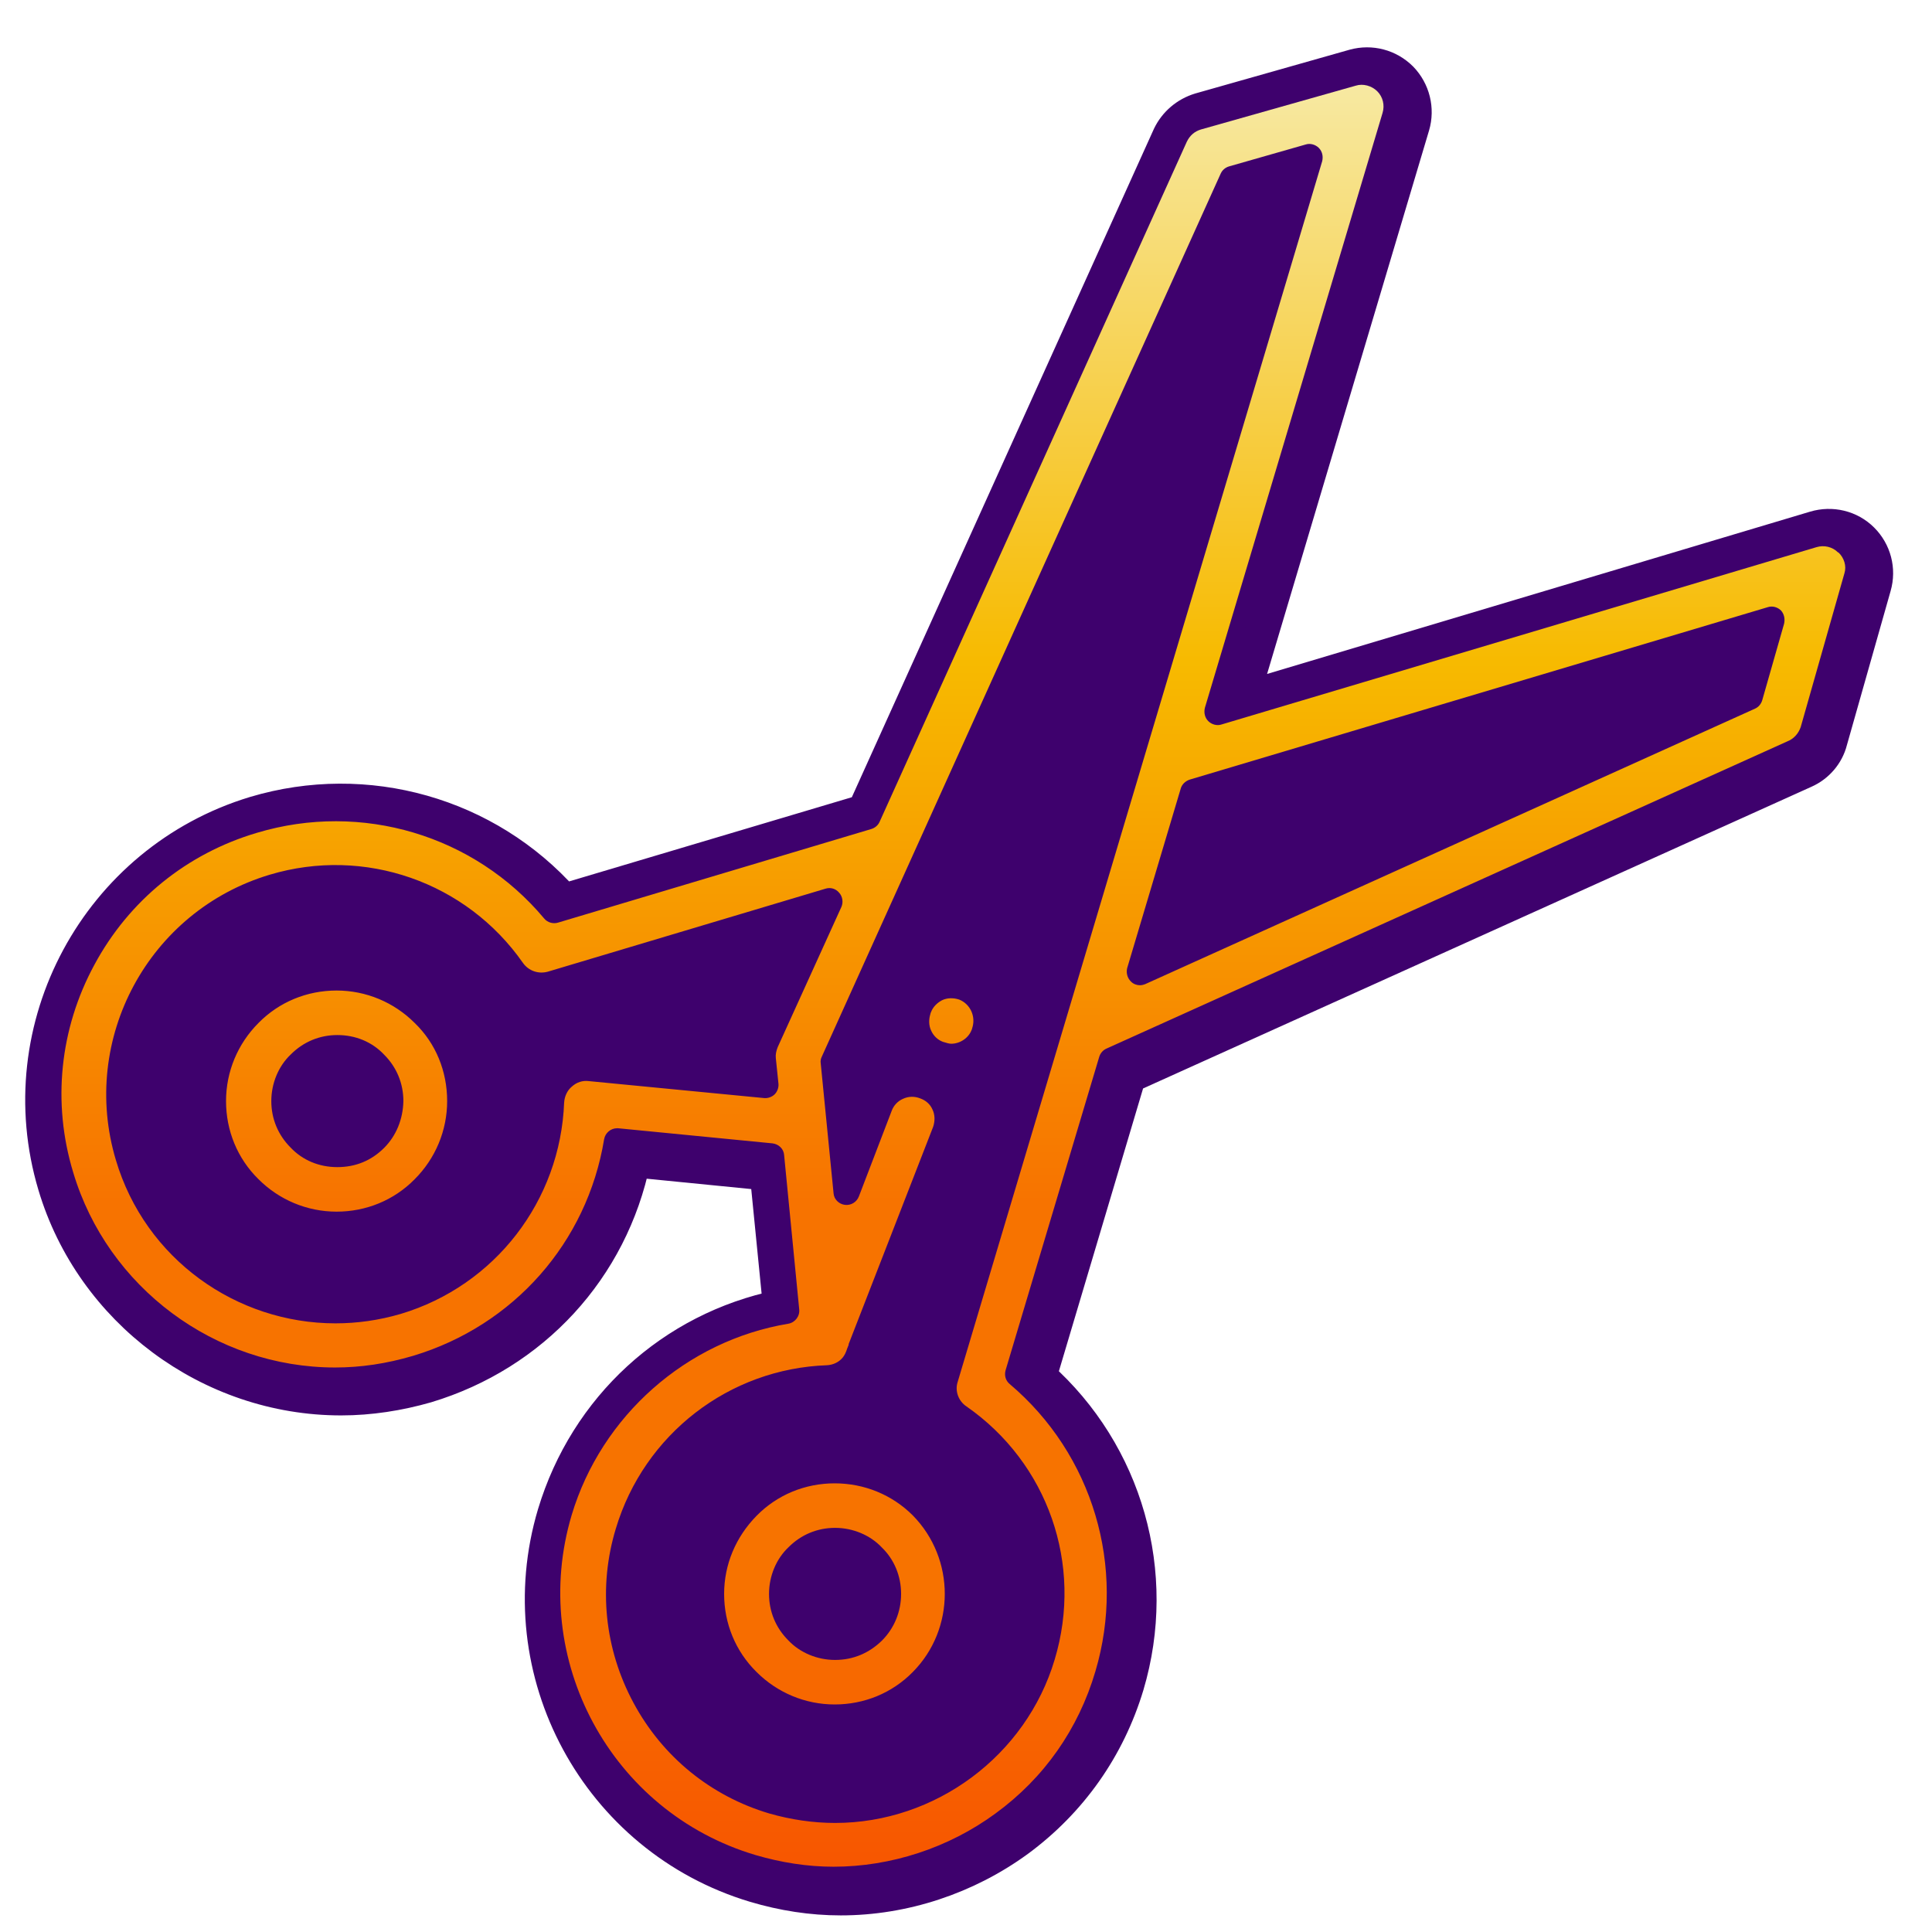
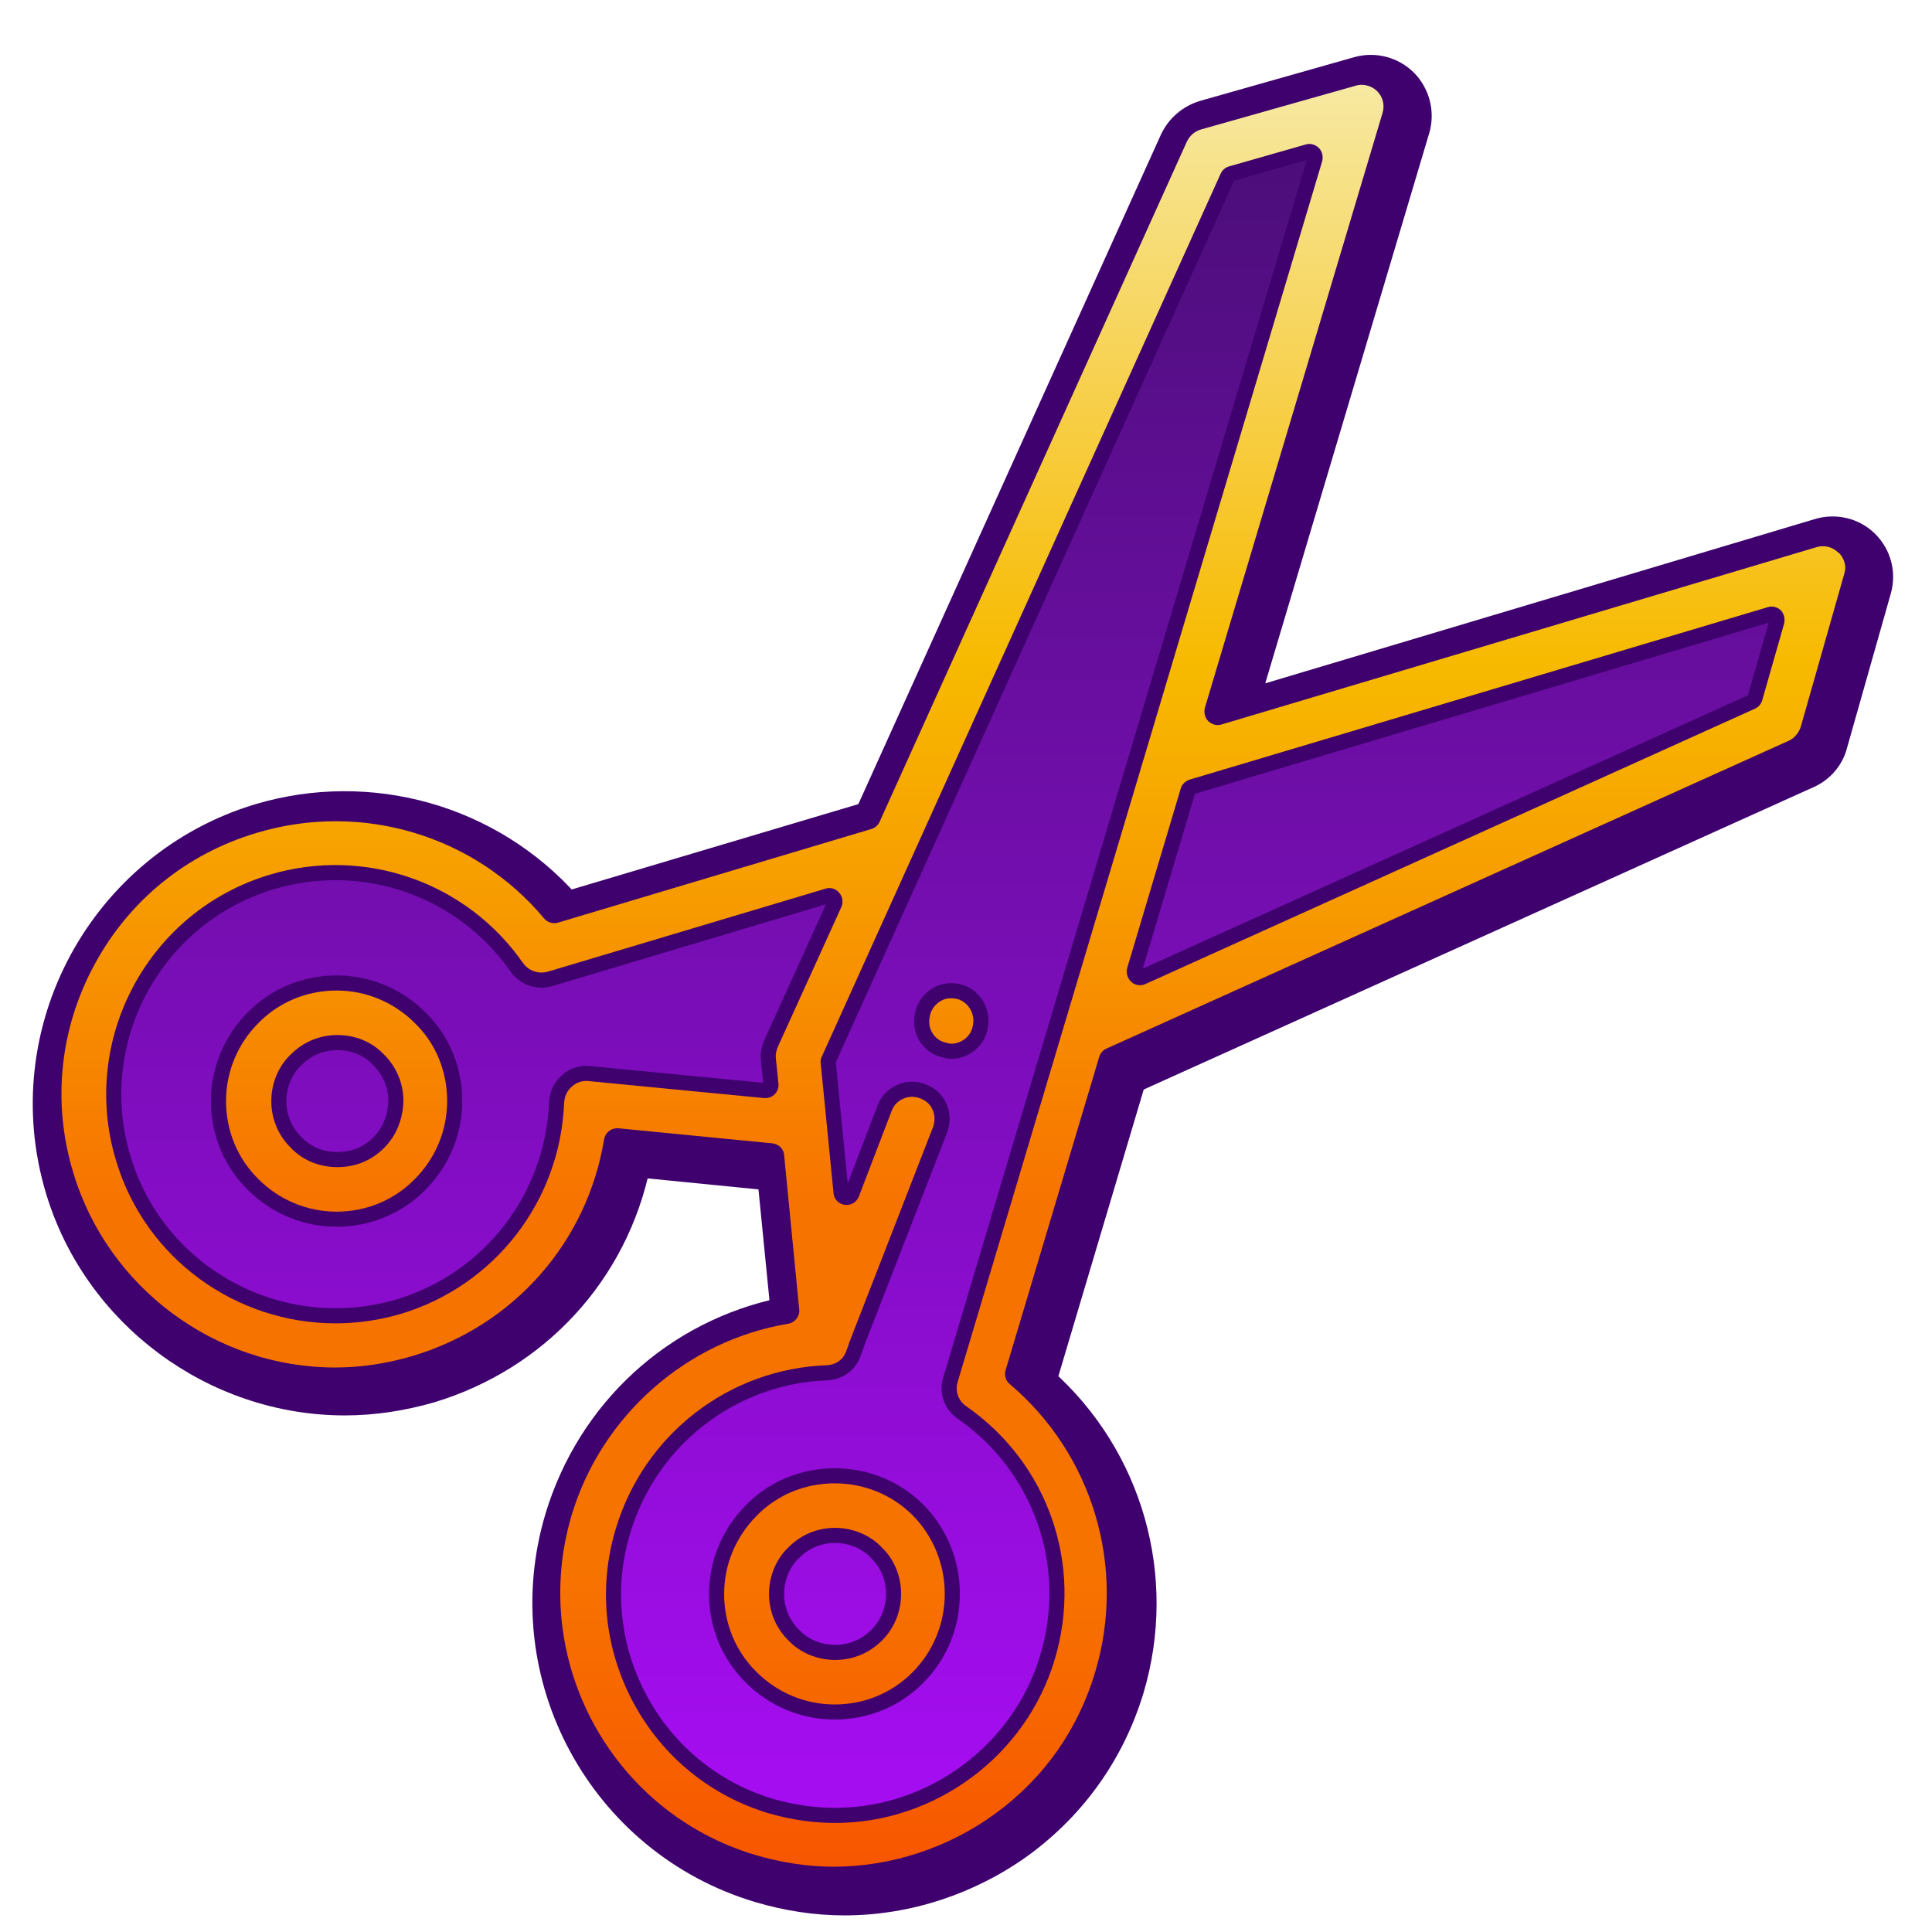
<svg xmlns="http://www.w3.org/2000/svg" version="1.1" id="Capa_1" x="0px" y="0px" viewBox="0 0 512 512" style="enable-background:new 0 0 512 512;" xml:space="preserve">
  <style type="text/css">
- 	.st0{fill:#3E016D;stroke:#3E016D;stroke-width:9;stroke-linecap:round;stroke-linejoin:round;stroke-miterlimit:10;}
- 	.st1{fill:url(#SVGID_1_);}
+ 	.st0{fill:url(#SVGID_1_);stroke:#3E016D;stroke-width:7;stroke-linecap:round;stroke-linejoin:round;stroke-miterlimit:10;}
+ 	.st1{fill:url(#SVGID_2_);stroke:#3E016D;stroke-width:12;stroke-linecap:round;stroke-linejoin:round;stroke-miterlimit:10;}
+ 	.st2{fill:url(#SVGID_3_);stroke:#3E016D;stroke-width:8;stroke-linecap:round;stroke-linejoin:round;stroke-miterlimit:10;}
+ 	.st3{fill:url(#SVGID_4_);}
</style>
  <g>
-     <path class="st0" d="M493.5,143L493.5,143c-3.3-3.3-8.1-4.4-12.5-3.1l-151.9,45.4l45.3-152c1.3-4.4,0.1-9.2-3.1-12.5   c-3.3-3.3-8-4.5-12.4-3.3L318,29.1c-3.6,1.1-6.5,3.6-8.1,6.9L229,215l-79.6,23.7c-20.4-23-52.3-32-81.8-23.2   C25.9,228.1,2,272.3,14.5,314.1c9.9,33.2,41.1,56.5,75.9,56.5c7.6,0,15.3-1.2,22.6-3.3c28.2-8.5,49-31.1,54.9-59.8l35.3,3.5   l3.5,35.3c-28.6,5.9-51.3,26.7-59.8,54.9c-12.5,41.8,11.4,86,53.2,98.5c7.4,2.2,15,3.4,22.7,3.4c16.7,0,33.3-5.5,46.9-15.4   c14-10.3,24-24.5,29-41.1c8.8-29.6-0.3-61.4-23.2-81.8l23.7-79.6l179-80.8c3.4-1.5,6-4.5,6.9-8.1l11.6-40.9   C498,150.9,496.7,146.2,493.5,143z" />
+     <linearGradient id="SVGID_1_" gradientUnits="userSpaceOnUse" x1="255.189" y1="6.9" x2="255.189" y2="492.955" gradientTransform="matrix(1 0 0 -1 0 511)">
+       <stop offset="0" style="stop-color:#480E74" />
+       <stop offset="1" style="stop-color:#AA0DF8" />
+     </linearGradient>
+     <path class="st0" d="M494.5,144L494.5,144c-3.3-3.3-8.1-4.4-12.5-3.1l-151.9,45.4l45.3-152c1.3-4.4,0.1-9.2-3.1-12.5   c-3.3-3.3-8-4.5-12.4-3.3L319,30.1c-3.6,1.1-6.5,3.6-8.1,6.9L230,216l-79.6,23.7c-20.4-23-52.3-32-81.8-23.2   C26.9,229.1,3,273.3,15.5,315.1c9.9,33.2,41.1,56.5,75.9,56.5c7.6,0,15.3-1.2,22.6-3.3c28.2-8.5,49-31.1,54.9-59.8l35.3,3.5   l3.5,35.3c-28.6,5.9-51.3,26.7-59.8,54.9c-12.5,41.8,11.4,86,53.2,98.5c7.4,2.2,15,3.4,22.7,3.4c16.7,0,33.3-5.5,46.9-15.4   c14-10.3,24-24.5,29-41.1c8.8-29.6-0.3-61.4-23.2-81.8l23.7-79.6l179-80.8c3.4-1.5,6-4.5,6.9-8.1l11.6-40.9   C499,151.9,497.7,147.2,494.5,144z" />
+     <linearGradient id="SVGID_2_" gradientUnits="userSpaceOnUse" x1="255.24" y1="489" x2="255.24" y2="10.9" gradientTransform="matrix(1 0 0 -1 0 511)">
+       <stop offset="0" style="stop-color:#480E74" />
+       <stop offset="1" style="stop-color:#AA0DF8" />
+     </linearGradient>
+     <path class="st1" d="M223.8,500.1c-7.1,0-14.3-1.1-21.6-3.2c-19.2-5.7-35-18.6-44.6-36.3c-9.6-17.7-11.7-38-5.9-57.2   c8-26.6,29.8-46.6,56.8-52.1l3.5-0.7l-4.2-42.1l-42.1-4.2l-0.7,3.5c-5.6,27.4-25.1,48.6-52.1,56.8c-7.2,2.1-14.4,3.1-21.4,3.1   c-33,0-62.6-22.1-72.1-53.6c-11.9-39.6,10.8-81.6,50.4-93.6c7-2.1,14.3-3.2,21.6-3.2c21.5,0,41.9,9.2,56.1,25.2l1.7,1.9l83.8-24.9   l81.6-180.6c1.1-2.3,3.1-4,5.6-4.8L361,22.3c0.7-0.2,1.5-0.3,2.3-0.3c2.3,0,4.5,0.9,6.2,2.6c2.2,2.2,3,5.5,2.1,8.5l-47.4,159.1   l159-47.5c0.8-0.2,1.7-0.4,2.5-0.4c2.3,0,4.4,0.9,6,2.5c2.2,2.2,3.1,5.5,2.2,8.5l-11.6,41c-0.6,2.4-2.3,4.4-4.6,5.4L297,283.3   l-24.9,83.8l1.9,1.7c21.7,19.3,30.3,49.8,22,77.7c-4.7,15.8-14.3,29.3-27.5,39C255.4,494.9,239.6,500.1,223.8,500.1z" />
  </g>
-   <linearGradient id="SVGID_1_" gradientUnits="userSpaceOnUse" x1="252.647" y1="22.419" x2="252.647" y2="494.7">
+   <linearGradient id="SVGID_3_" gradientUnits="userSpaceOnUse" x1="252.65" y1="-213.53" x2="252.65" y2="258.7" gradientTransform="matrix(1 0 0 1 0 236)">
+     <stop offset="0" style="stop-color:#480E74" />
+     <stop offset="1" style="stop-color:#AA0DF8" />
+   </linearGradient>
+   <path class="st2" d="M109.9,271.1c-5.5-5.5-12.9-8.6-20.7-8.6s-15.2,3-20.7,8.6c-5.5,5.5-8.6,12.9-8.6,20.7s3,15.2,8.6,20.7  c5.5,5.5,12.9,8.6,20.7,8.6s15.2-3,20.7-8.6c5.5-5.5,8.6-12.9,8.6-20.7C118.5,283.9,115.5,276.5,109.9,271.1L109.9,271.1z   M101.8,304.2c-3.4,3.4-7.6,5.1-12.4,5.1s-9.2-1.8-12.4-5.2c-3.3-3.3-5.1-7.6-5.1-12.3c0-4.7,1.9-9.3,5.2-12.4  c3.3-3.3,7.6-5.1,12.3-5.1c4.8,0,9.2,1.8,12.4,5.2c3.3,3.3,5.1,7.6,5.1,12.3C106.8,296.6,105,301,101.8,304.2z M477.2,192.7  l11.6-40.8c0.6-1.9-0.1-4.1-1.6-5.5c0,0,0,0-0.1,0c-1.5-1.5-3.7-2-5.7-1.4l-157.7,47c-1.2,0.4-2.6,0-3.5-0.9s-1.2-2.2-0.9-3.5  l47.1-157.7c0.6-2,0.1-4.2-1.4-5.7s-3.8-2.1-5.7-1.5l-41,11.6c-1.7,0.5-3,1.6-3.8,3.3l-81.4,180.2c-0.4,0.9-1.2,1.6-2.2,1.9  l-83,24.8c-1.3,0.4-2.8,0-3.7-1.1c-18.5-22.1-48.4-31-76.1-22.7c-18.6,5.5-33.9,17.9-43.1,35c-9.2,17-11.2,36.6-5.6,55  c9.1,30.5,37.6,51.7,69.4,51.7c6.8,0,13.6-1,20.7-3.1c26.6-8,46.1-30,50.6-57.4c0.3-1.7,1.8-2.9,3.4-2.9c0.1,0,0.2,0,0.3,0l40.9,4  c1.7,0.2,3,1.5,3.1,3.1l4,40.9c0.2,1.8-1.1,3.5-2.9,3.8c-27,4.5-49.5,24.4-57.4,50.7c-11.4,38.2,10.4,78.7,48.7,90.1  c6.8,2,13.8,3.1,20.7,3.1c15.2,0,30.5-5,42.9-14.1c12.9-9.4,22-22.4,26.5-37.7c8.2-27.6-0.7-57.5-22.7-76.1  c-1.1-0.9-1.5-2.3-1.1-3.7l24.8-83c0.3-1,1-1.8,1.9-2.2l180.4-81.4C475.4,195.8,476.6,194.4,477.2,192.7z M206.1,277.5  C206.1,277.6,206.1,277.6,206.1,277.5c-0.4,1-0.6,2-0.5,2.9l0.7,6.8c0.1,1-0.3,2.1-1,2.8c-0.7,0.7-1.8,1.1-2.8,1l-46.5-4.5  c-1.6-0.2-3.2,0.3-4.5,1.5c-1.2,1-1.9,2.6-2,4.2c-1,26-18.3,48.5-43.3,56c-5.8,1.7-11.6,2.5-17.3,2.5c-26.2,0-50.4-17-58.2-43.3  c-9.6-32.1,8.7-66,40.8-75.6c25.1-7.5,52.1,1.9,67.1,23.4c1.5,2.1,4.1,3,6.6,2.3l73.6-22c1.3-0.4,2.7,0,3.6,1.1  c0.9,1,1.1,2.5,0.6,3.7L206.1,277.5z M253.8,366.2C253.7,366.2,253.7,366.2,253.8,366.2c-0.8,2.4,0.2,5.1,2.3,6.5  c21.6,15,31,41.9,23.4,67.1c-7.6,25.5-31.6,43.3-58.2,43.3c-5.9,0-11.8-0.9-17.4-2.5c-15.5-4.6-28.3-15-36-29.3s-9.4-30.7-4.7-46.2  c7.5-25,30-42.4,56-43.3c1.6-0.1,3.1-0.8,4.1-2c0.5-0.6,0.9-1.4,1.2-2.4c0.2-0.5,0.3-0.8,0.4-1v-0.1c0,0,0,0,0-0.1l22.4-57.6  c0.5-1.5,0.5-3.2-0.2-4.6c-0.6-1.4-1.8-2.4-3.2-2.9c-1.5-0.6-3.1-0.6-4.6,0.1c-1.4,0.6-2.5,1.8-3,3.2l-8.7,22.7  c-0.6,1.5-2.1,2.4-3.7,2.2c-1.6-0.2-2.9-1.5-3-3.1l-3.4-34.4c-0.1-0.6,0-1.2,0.3-1.8L323.5,46c0.4-0.9,1.2-1.6,2.2-1.9l20.3-5.8  c1.2-0.4,2.6,0,3.5,0.9s1.2,2.2,0.9,3.5L253.8,366.2z M472.8,165.3l-5.8,20.3c-0.3,1-1,1.8-1.9,2.2l-161.6,73  c-0.5,0.2-1,0.3-1.4,0.3c-0.8,0-1.7-0.3-2.3-0.9c-1-0.9-1.4-2.3-1.1-3.6l14.2-47.6c0.3-1.1,1.2-2,2.4-2.4l153.2-45.7  c1.2-0.4,2.6,0,3.5,0.9C472.8,162.7,473.1,164,472.8,165.3z M221.2,393.1c-7.8,0-15.2,3-20.7,8.6s-8.6,12.9-8.6,20.7  s3,15.2,8.6,20.7c5.5,5.5,12.9,8.6,20.7,8.6s15.2-3,20.7-8.6c11.3-11.4,11.3-30,0-41.5C236.4,396.1,229,393.1,221.2,393.1z   M233.7,434.8c-3.4,3.3-7.6,5.1-12.4,5.1c-4.7,0-9.3-1.9-12.4-5.2c-3.3-3.3-5.1-7.6-5.1-12.3c0-4.7,1.9-9.3,5.2-12.4  c3.3-3.3,7.6-5.1,12.3-5.1s9.3,1.9,12.4,5.2c3.3,3.2,5.1,7.6,5.1,12.3C238.8,427.1,237,431.5,233.7,434.8z M249.6,265.1  c1.4-0.7,3.1-0.7,4.6-0.2c3,1.2,4.5,4.6,3.4,7.7v0.1l-0.1,0.2c-0.8,2.2-3.1,3.7-5.4,3.7c-0.6,0-1.2-0.2-2.2-0.5  c-1.4-0.5-2.5-1.6-3.1-2.9c-0.7-1.4-0.7-3.1-0.2-4.6v-0.1l0.1-0.2C247.2,266.9,248.3,265.8,249.6,265.1z" />
+   <linearGradient id="SVGID_4_" gradientUnits="userSpaceOnUse" x1="252.65" y1="-213.53" x2="252.65" y2="258.7" gradientTransform="matrix(1 0 0 1 0 236)">
    <stop offset="0" style="stop-color:#F7E9A2" />
    <stop offset="0.324" style="stop-color:#F7BA00" />
    <stop offset="0.627" style="stop-color:#F77300" />
    <stop offset="0.836" style="stop-color:#F77300" />
    <stop offset="1" style="stop-color:#F75600" />
  </linearGradient>
-   <path class="st1" d="M109.9,271.1c-5.5-5.5-12.9-8.6-20.7-8.6c-7.8,0-15.2,3-20.7,8.6c-5.5,5.5-8.6,12.9-8.6,20.7s3,15.2,8.6,20.7  c5.5,5.5,12.9,8.6,20.7,8.6c7.8,0,15.2-3,20.7-8.6c5.5-5.5,8.6-12.9,8.6-20.7C118.5,283.9,115.5,276.5,109.9,271.1  C109.9,271.1,109.9,271.1,109.9,271.1z M101.8,304.2c-3.4,3.4-7.6,5.1-12.4,5.1c-4.8,0-9.2-1.8-12.4-5.2c-3.3-3.3-5.1-7.6-5.1-12.3  c0-4.7,1.9-9.3,5.2-12.4c3.3-3.3,7.6-5.1,12.3-5.1c4.8,0,9.2,1.8,12.4,5.2c3.3,3.3,5.1,7.6,5.1,12.3  C106.8,296.6,105,301,101.8,304.2z M477.2,192.7l11.6-40.8c0.6-1.9-0.1-4.1-1.6-5.5c0,0,0,0-0.1,0c-1.5-1.5-3.7-2-5.7-1.4L323.7,192  c-1.2,0.4-2.6,0-3.5-0.9c-0.9-0.9-1.2-2.2-0.9-3.5l47.1-157.7c0.6-2,0.1-4.2-1.4-5.7c-1.5-1.5-3.8-2.1-5.7-1.5l-41,11.6  c-1.7,0.5-3,1.6-3.8,3.3l-81.4,180.2c-0.4,0.9-1.2,1.6-2.2,1.9l-83,24.8c-1.3,0.4-2.8,0-3.7-1.1c-18.5-22.1-48.4-31-76.1-22.7  c-18.6,5.5-33.9,17.9-43.1,35c-9.2,17-11.2,36.6-5.6,55c9.1,30.5,37.6,51.7,69.4,51.7c6.8,0,13.6-1,20.7-3.1  c26.6-8,46.1-30,50.6-57.4c0.3-1.7,1.8-2.9,3.4-2.9c0.1,0,0.2,0,0.3,0l40.9,4c1.7,0.2,3,1.5,3.1,3.1l4,40.9c0.2,1.8-1.1,3.5-2.9,3.8  c-27,4.5-49.5,24.4-57.4,50.7c-11.4,38.2,10.4,78.7,48.7,90.1c6.8,2,13.8,3.1,20.7,3.1c15.2,0,30.5-5,42.9-14.1  c12.9-9.4,22-22.4,26.5-37.7c8.2-27.6-0.7-57.5-22.7-76.1c-1.1-0.9-1.5-2.3-1.1-3.7l24.8-83c0.3-1,1-1.8,1.9-2.2l180.4-81.4  C475.4,195.8,476.6,194.4,477.2,192.7z M206.1,277.5C206.1,277.6,206.1,277.6,206.1,277.5c-0.4,1-0.6,2-0.5,2.9l0.7,6.8  c0.1,1-0.3,2.1-1,2.8c-0.7,0.7-1.8,1.1-2.8,1l-46.5-4.5c-1.6-0.2-3.2,0.3-4.5,1.5c-1.2,1-1.9,2.6-2,4.2c-1,26-18.3,48.5-43.3,56  c-5.8,1.7-11.6,2.5-17.3,2.5c-26.2,0-50.4-17-58.2-43.3c-9.6-32.1,8.7-66,40.8-75.6c25.1-7.5,52.1,1.9,67.1,23.4  c1.5,2.1,4.1,3,6.6,2.3l73.6-22c1.3-0.4,2.7,0,3.6,1.1c0.9,1,1.1,2.5,0.6,3.7L206.1,277.5z M253.8,366.2  C253.7,366.2,253.7,366.2,253.8,366.2c-0.8,2.4,0.2,5.1,2.3,6.5c21.6,15,31,41.9,23.4,67.1c-7.6,25.5-31.6,43.3-58.2,43.3  c-5.9,0-11.8-0.9-17.4-2.5c-15.5-4.6-28.3-15-36-29.3c-7.7-14.3-9.4-30.7-4.7-46.2c7.5-25,30-42.4,56-43.3c1.6-0.1,3.1-0.8,4.1-2  c0.5-0.6,0.9-1.4,1.2-2.4c0.2-0.5,0.3-0.8,0.4-1l0-0.1c0,0,0,0,0-0.1l22.4-57.6c0.5-1.5,0.5-3.2-0.2-4.6c-0.6-1.4-1.8-2.4-3.2-2.9  c-1.5-0.6-3.1-0.6-4.6,0.1c-1.4,0.6-2.5,1.8-3,3.2l-8.7,22.7c-0.6,1.5-2.1,2.4-3.7,2.2c-1.6-0.2-2.9-1.5-3-3.1l-3.4-34.4  c-0.1-0.6,0-1.2,0.3-1.8L323.5,46c0.4-0.9,1.2-1.6,2.2-1.9l20.3-5.8c1.2-0.4,2.6,0,3.5,0.9c0.9,0.9,1.2,2.2,0.9,3.5L253.8,366.2z   M472.8,165.3l-5.8,20.3c-0.3,1-1,1.8-1.9,2.2l-161.6,73c-0.5,0.2-1,0.3-1.4,0.3c-0.8,0-1.7-0.3-2.3-0.9c-1-0.9-1.4-2.3-1.1-3.6  l14.2-47.6c0.3-1.1,1.2-2,2.4-2.4l153.2-45.7c1.2-0.4,2.6,0,3.5,0.9C472.8,162.7,473.1,164,472.8,165.3z M221.2,393.1  c-7.8,0-15.2,3-20.7,8.6s-8.6,12.9-8.6,20.7s3,15.2,8.6,20.7c5.5,5.5,12.9,8.6,20.7,8.6c7.8,0,15.2-3,20.7-8.6  c11.3-11.4,11.3-30,0-41.5C236.4,396.1,229,393.1,221.2,393.1z M233.7,434.8c-3.4,3.3-7.6,5.1-12.4,5.1c-4.7,0-9.3-1.9-12.4-5.2  c-3.3-3.3-5.1-7.6-5.1-12.3c0-4.7,1.9-9.3,5.2-12.4c3.3-3.3,7.6-5.1,12.3-5.1c4.7,0,9.3,1.9,12.4,5.2c3.3,3.2,5.1,7.6,5.1,12.3  C238.8,427.1,237,431.5,233.7,434.8z M249.6,265.1c1.4-0.7,3.1-0.7,4.6-0.2c3,1.2,4.5,4.6,3.4,7.7c0,0,0,0.1,0,0.1l-0.1,0.2  c-0.8,2.2-3.1,3.7-5.4,3.7c-0.6,0-1.2-0.2-2.2-0.5c-1.4-0.5-2.5-1.6-3.1-2.9c-0.7-1.4-0.7-3.1-0.2-4.6c0,0,0-0.1,0-0.1l0.1-0.2  C247.2,266.9,248.3,265.8,249.6,265.1z" />
+   <path class="st3" d="M109.9,271.1c-5.5-5.5-12.9-8.6-20.7-8.6s-15.2,3-20.7,8.6c-5.5,5.5-8.6,12.9-8.6,20.7s3,15.2,8.6,20.7  c5.5,5.5,12.9,8.6,20.7,8.6s15.2-3,20.7-8.6c5.5-5.5,8.6-12.9,8.6-20.7C118.5,283.9,115.5,276.5,109.9,271.1L109.9,271.1z   M101.8,304.2c-3.4,3.4-7.6,5.1-12.4,5.1s-9.2-1.8-12.4-5.2c-3.3-3.3-5.1-7.6-5.1-12.3c0-4.7,1.9-9.3,5.2-12.4  c3.3-3.3,7.6-5.1,12.3-5.1c4.8,0,9.2,1.8,12.4,5.2c3.3,3.3,5.1,7.6,5.1,12.3C106.8,296.6,105,301,101.8,304.2z M477.2,192.7  l11.6-40.8c0.6-1.9-0.1-4.1-1.6-5.5c0,0,0,0-0.1,0c-1.5-1.5-3.7-2-5.7-1.4l-157.7,47c-1.2,0.4-2.6,0-3.5-0.9s-1.2-2.2-0.9-3.5  l47.1-157.7c0.6-2,0.1-4.2-1.4-5.7s-3.8-2.1-5.7-1.5l-41,11.6c-1.7,0.5-3,1.6-3.8,3.3l-81.4,180.2c-0.4,0.9-1.2,1.6-2.2,1.9  l-83,24.8c-1.3,0.4-2.8,0-3.7-1.1c-18.5-22.1-48.4-31-76.1-22.7c-18.6,5.5-33.9,17.9-43.1,35c-9.2,17-11.2,36.6-5.6,55  c9.1,30.5,37.6,51.7,69.4,51.7c6.8,0,13.6-1,20.7-3.1c26.6-8,46.1-30,50.6-57.4c0.3-1.7,1.8-2.9,3.4-2.9c0.1,0,0.2,0,0.3,0l40.9,4  c1.7,0.2,3,1.5,3.1,3.1l4,40.9c0.2,1.8-1.1,3.5-2.9,3.8c-27,4.5-49.5,24.4-57.4,50.7c-11.4,38.2,10.4,78.7,48.7,90.1  c6.8,2,13.8,3.1,20.7,3.1c15.2,0,30.5-5,42.9-14.1c12.9-9.4,22-22.4,26.5-37.7c8.2-27.6-0.7-57.5-22.7-76.1  c-1.1-0.9-1.5-2.3-1.1-3.7l24.8-83c0.3-1,1-1.8,1.9-2.2l180.4-81.4C475.4,195.8,476.6,194.4,477.2,192.7z M206.1,277.5  C206.1,277.6,206.1,277.6,206.1,277.5c-0.4,1-0.6,2-0.5,2.9l0.7,6.8c0.1,1-0.3,2.1-1,2.8c-0.7,0.7-1.8,1.1-2.8,1l-46.5-4.5  c-1.6-0.2-3.2,0.3-4.5,1.5c-1.2,1-1.9,2.6-2,4.2c-1,26-18.3,48.5-43.3,56c-5.8,1.7-11.6,2.5-17.3,2.5c-26.2,0-50.4-17-58.2-43.3  c-9.6-32.1,8.7-66,40.8-75.6c25.1-7.5,52.1,1.9,67.1,23.4c1.5,2.1,4.1,3,6.6,2.3l73.6-22c1.3-0.4,2.7,0,3.6,1.1  c0.9,1,1.1,2.5,0.6,3.7L206.1,277.5z M253.8,366.2C253.7,366.2,253.7,366.2,253.8,366.2c-0.8,2.4,0.2,5.1,2.3,6.5  c21.6,15,31,41.9,23.4,67.1c-7.6,25.5-31.6,43.3-58.2,43.3c-5.9,0-11.8-0.9-17.4-2.5c-15.5-4.6-28.3-15-36-29.3s-9.4-30.7-4.7-46.2  c7.5-25,30-42.4,56-43.3c1.6-0.1,3.1-0.8,4.1-2c0.5-0.6,0.9-1.4,1.2-2.4c0.2-0.5,0.3-0.8,0.4-1v-0.1c0,0,0,0,0-0.1l22.4-57.6  c0.5-1.5,0.5-3.2-0.2-4.6c-0.6-1.4-1.8-2.4-3.2-2.9c-1.5-0.6-3.1-0.6-4.6,0.1c-1.4,0.6-2.5,1.8-3,3.2l-8.7,22.7  c-0.6,1.5-2.1,2.4-3.7,2.2c-1.6-0.2-2.9-1.5-3-3.1l-3.4-34.4c-0.1-0.6,0-1.2,0.3-1.8L323.5,46c0.4-0.9,1.2-1.6,2.2-1.9l20.3-5.8  c1.2-0.4,2.6,0,3.5,0.9s1.2,2.2,0.9,3.5L253.8,366.2z M472.8,165.3l-5.8,20.3c-0.3,1-1,1.8-1.9,2.2l-161.6,73  c-0.5,0.2-1,0.3-1.4,0.3c-0.8,0-1.7-0.3-2.3-0.9c-1-0.9-1.4-2.3-1.1-3.6l14.2-47.6c0.3-1.1,1.2-2,2.4-2.4l153.2-45.7  c1.2-0.4,2.6,0,3.5,0.9C472.8,162.7,473.1,164,472.8,165.3z M221.2,393.1c-7.8,0-15.2,3-20.7,8.6s-8.6,12.9-8.6,20.7  s3,15.2,8.6,20.7c5.5,5.5,12.9,8.6,20.7,8.6s15.2-3,20.7-8.6c11.3-11.4,11.3-30,0-41.5C236.4,396.1,229,393.1,221.2,393.1z   M233.7,434.8c-3.4,3.3-7.6,5.1-12.4,5.1c-4.7,0-9.3-1.9-12.4-5.2c-3.3-3.3-5.1-7.6-5.1-12.3c0-4.7,1.9-9.3,5.2-12.4  c3.3-3.3,7.6-5.1,12.3-5.1s9.3,1.9,12.4,5.2c3.3,3.2,5.1,7.6,5.1,12.3C238.8,427.1,237,431.5,233.7,434.8z M249.6,265.1  c1.4-0.7,3.1-0.7,4.6-0.2c3,1.2,4.5,4.6,3.4,7.7v0.1l-0.1,0.2c-0.8,2.2-3.1,3.7-5.4,3.7c-0.6,0-1.2-0.2-2.2-0.5  c-1.4-0.5-2.5-1.6-3.1-2.9c-0.7-1.4-0.7-3.1-0.2-4.6v-0.1l0.1-0.2C247.2,266.9,248.3,265.8,249.6,265.1z" />
</svg>
